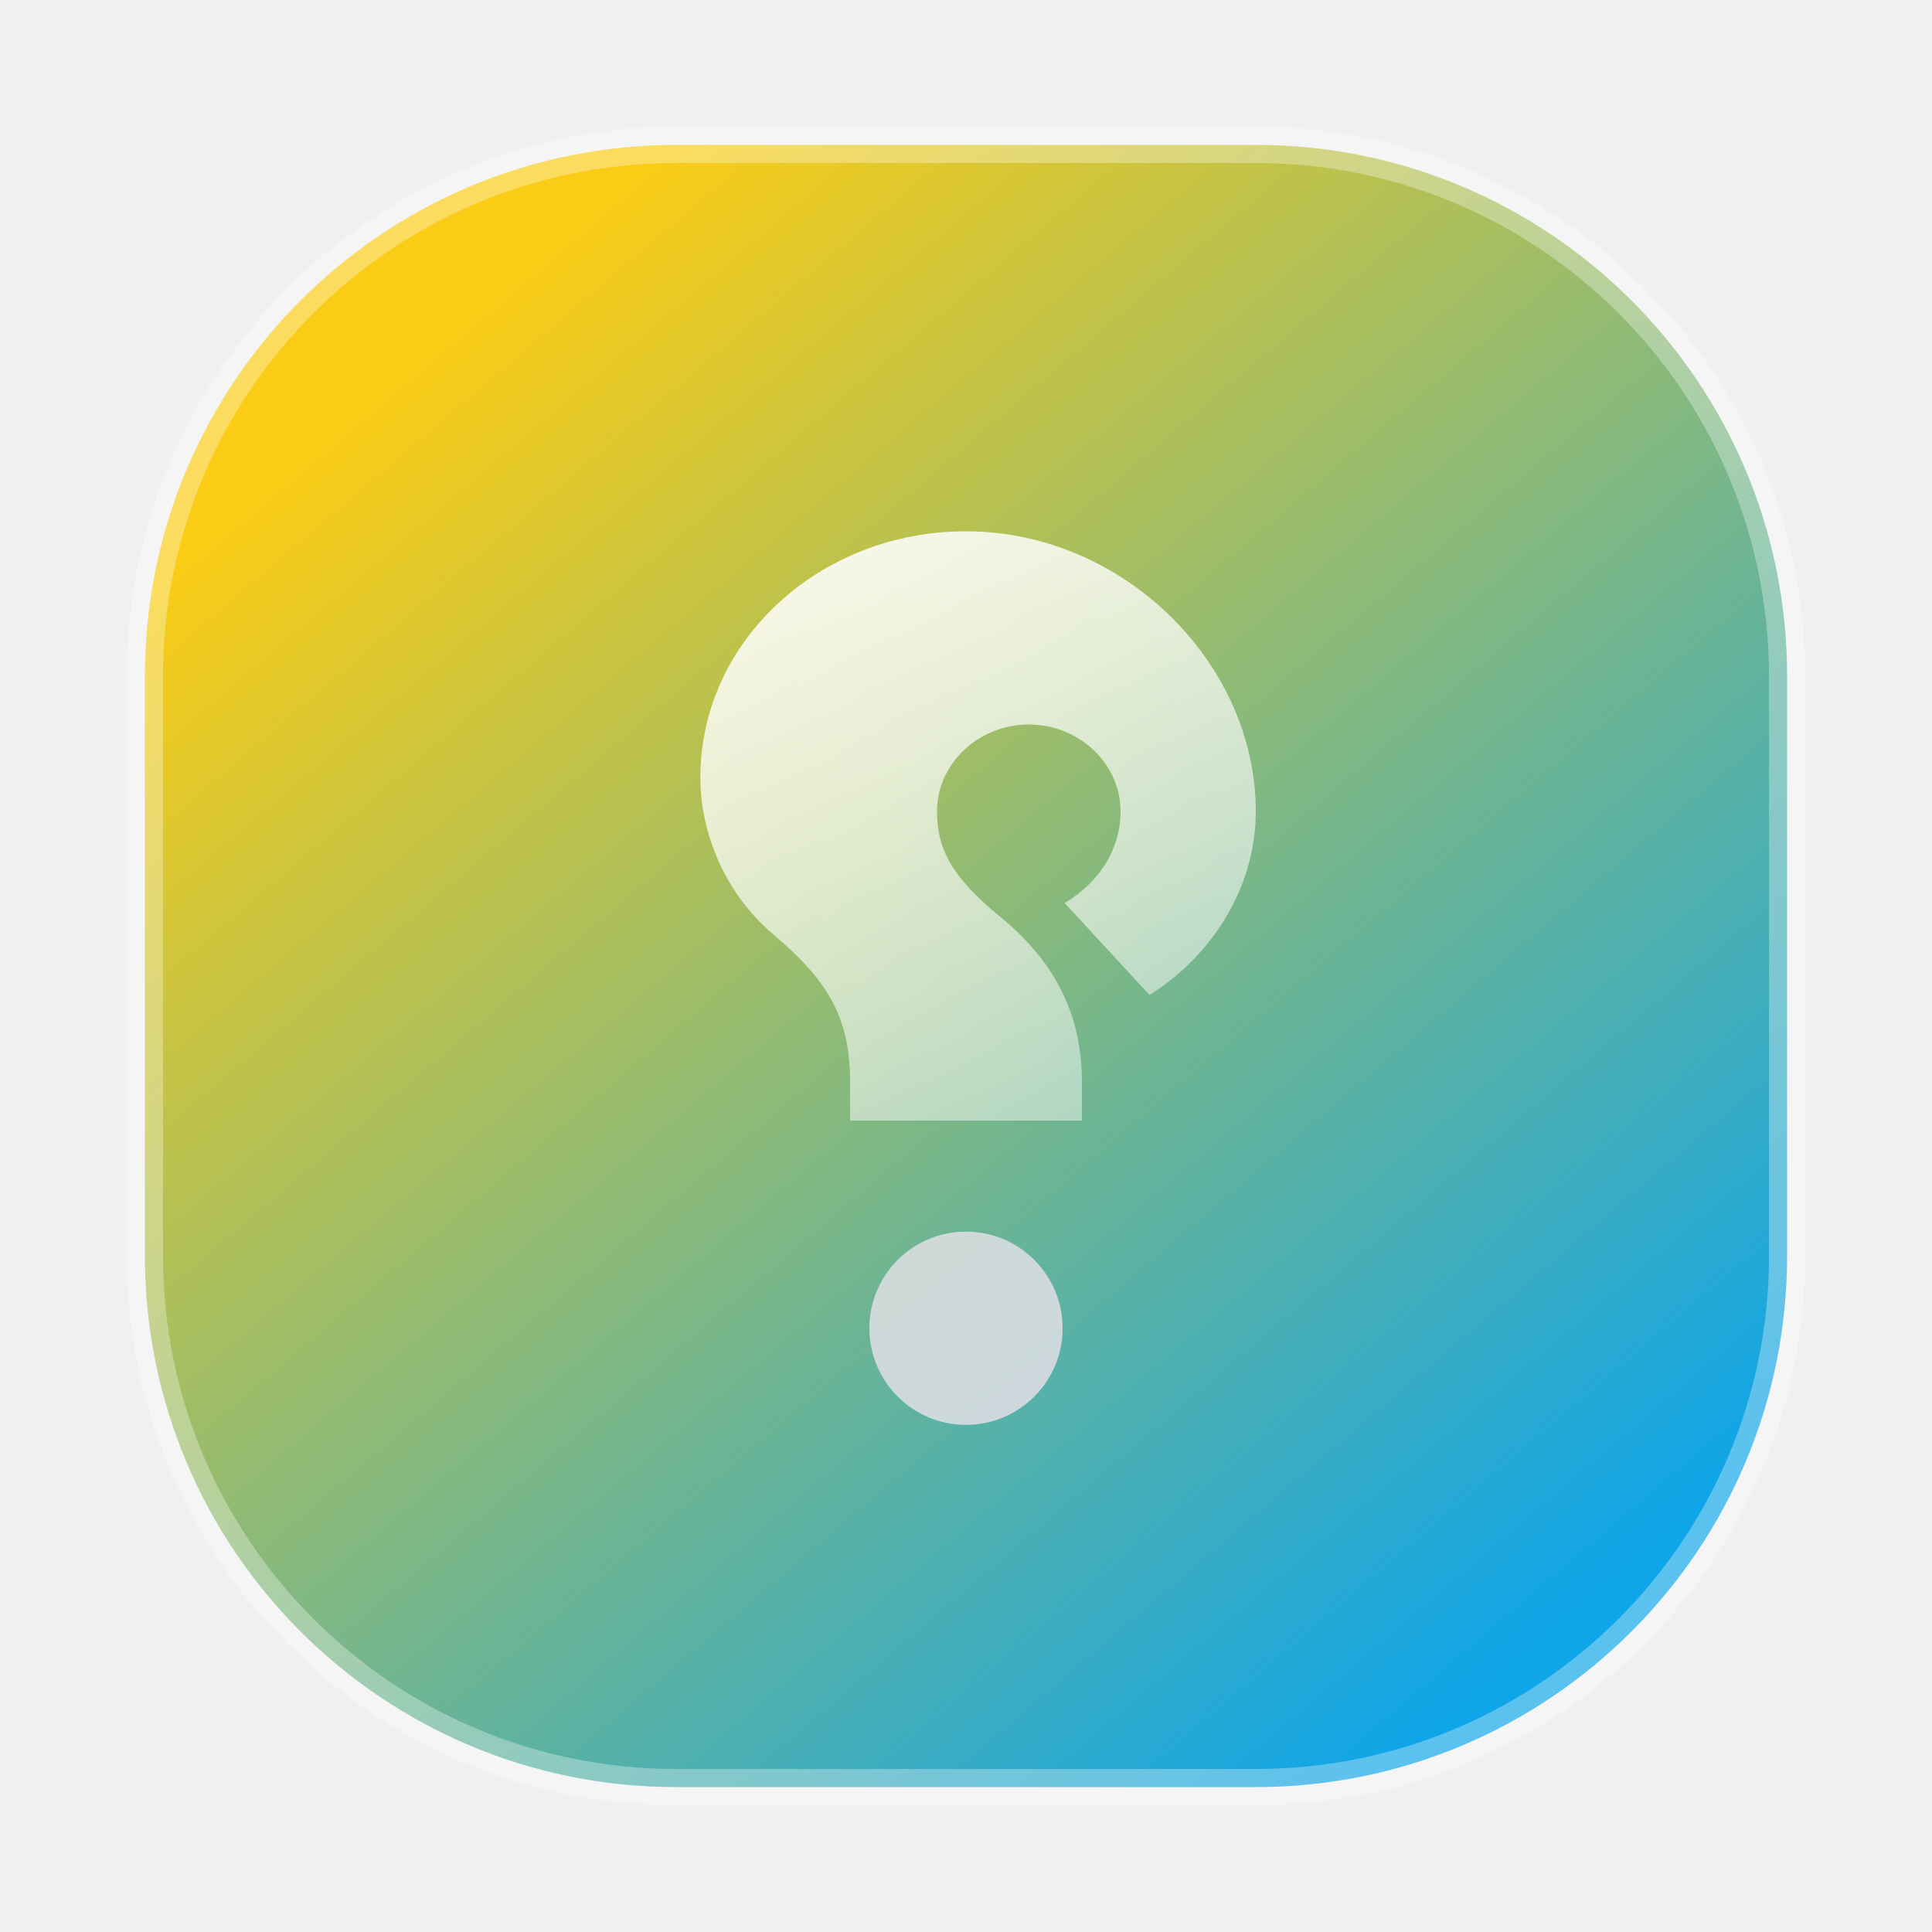
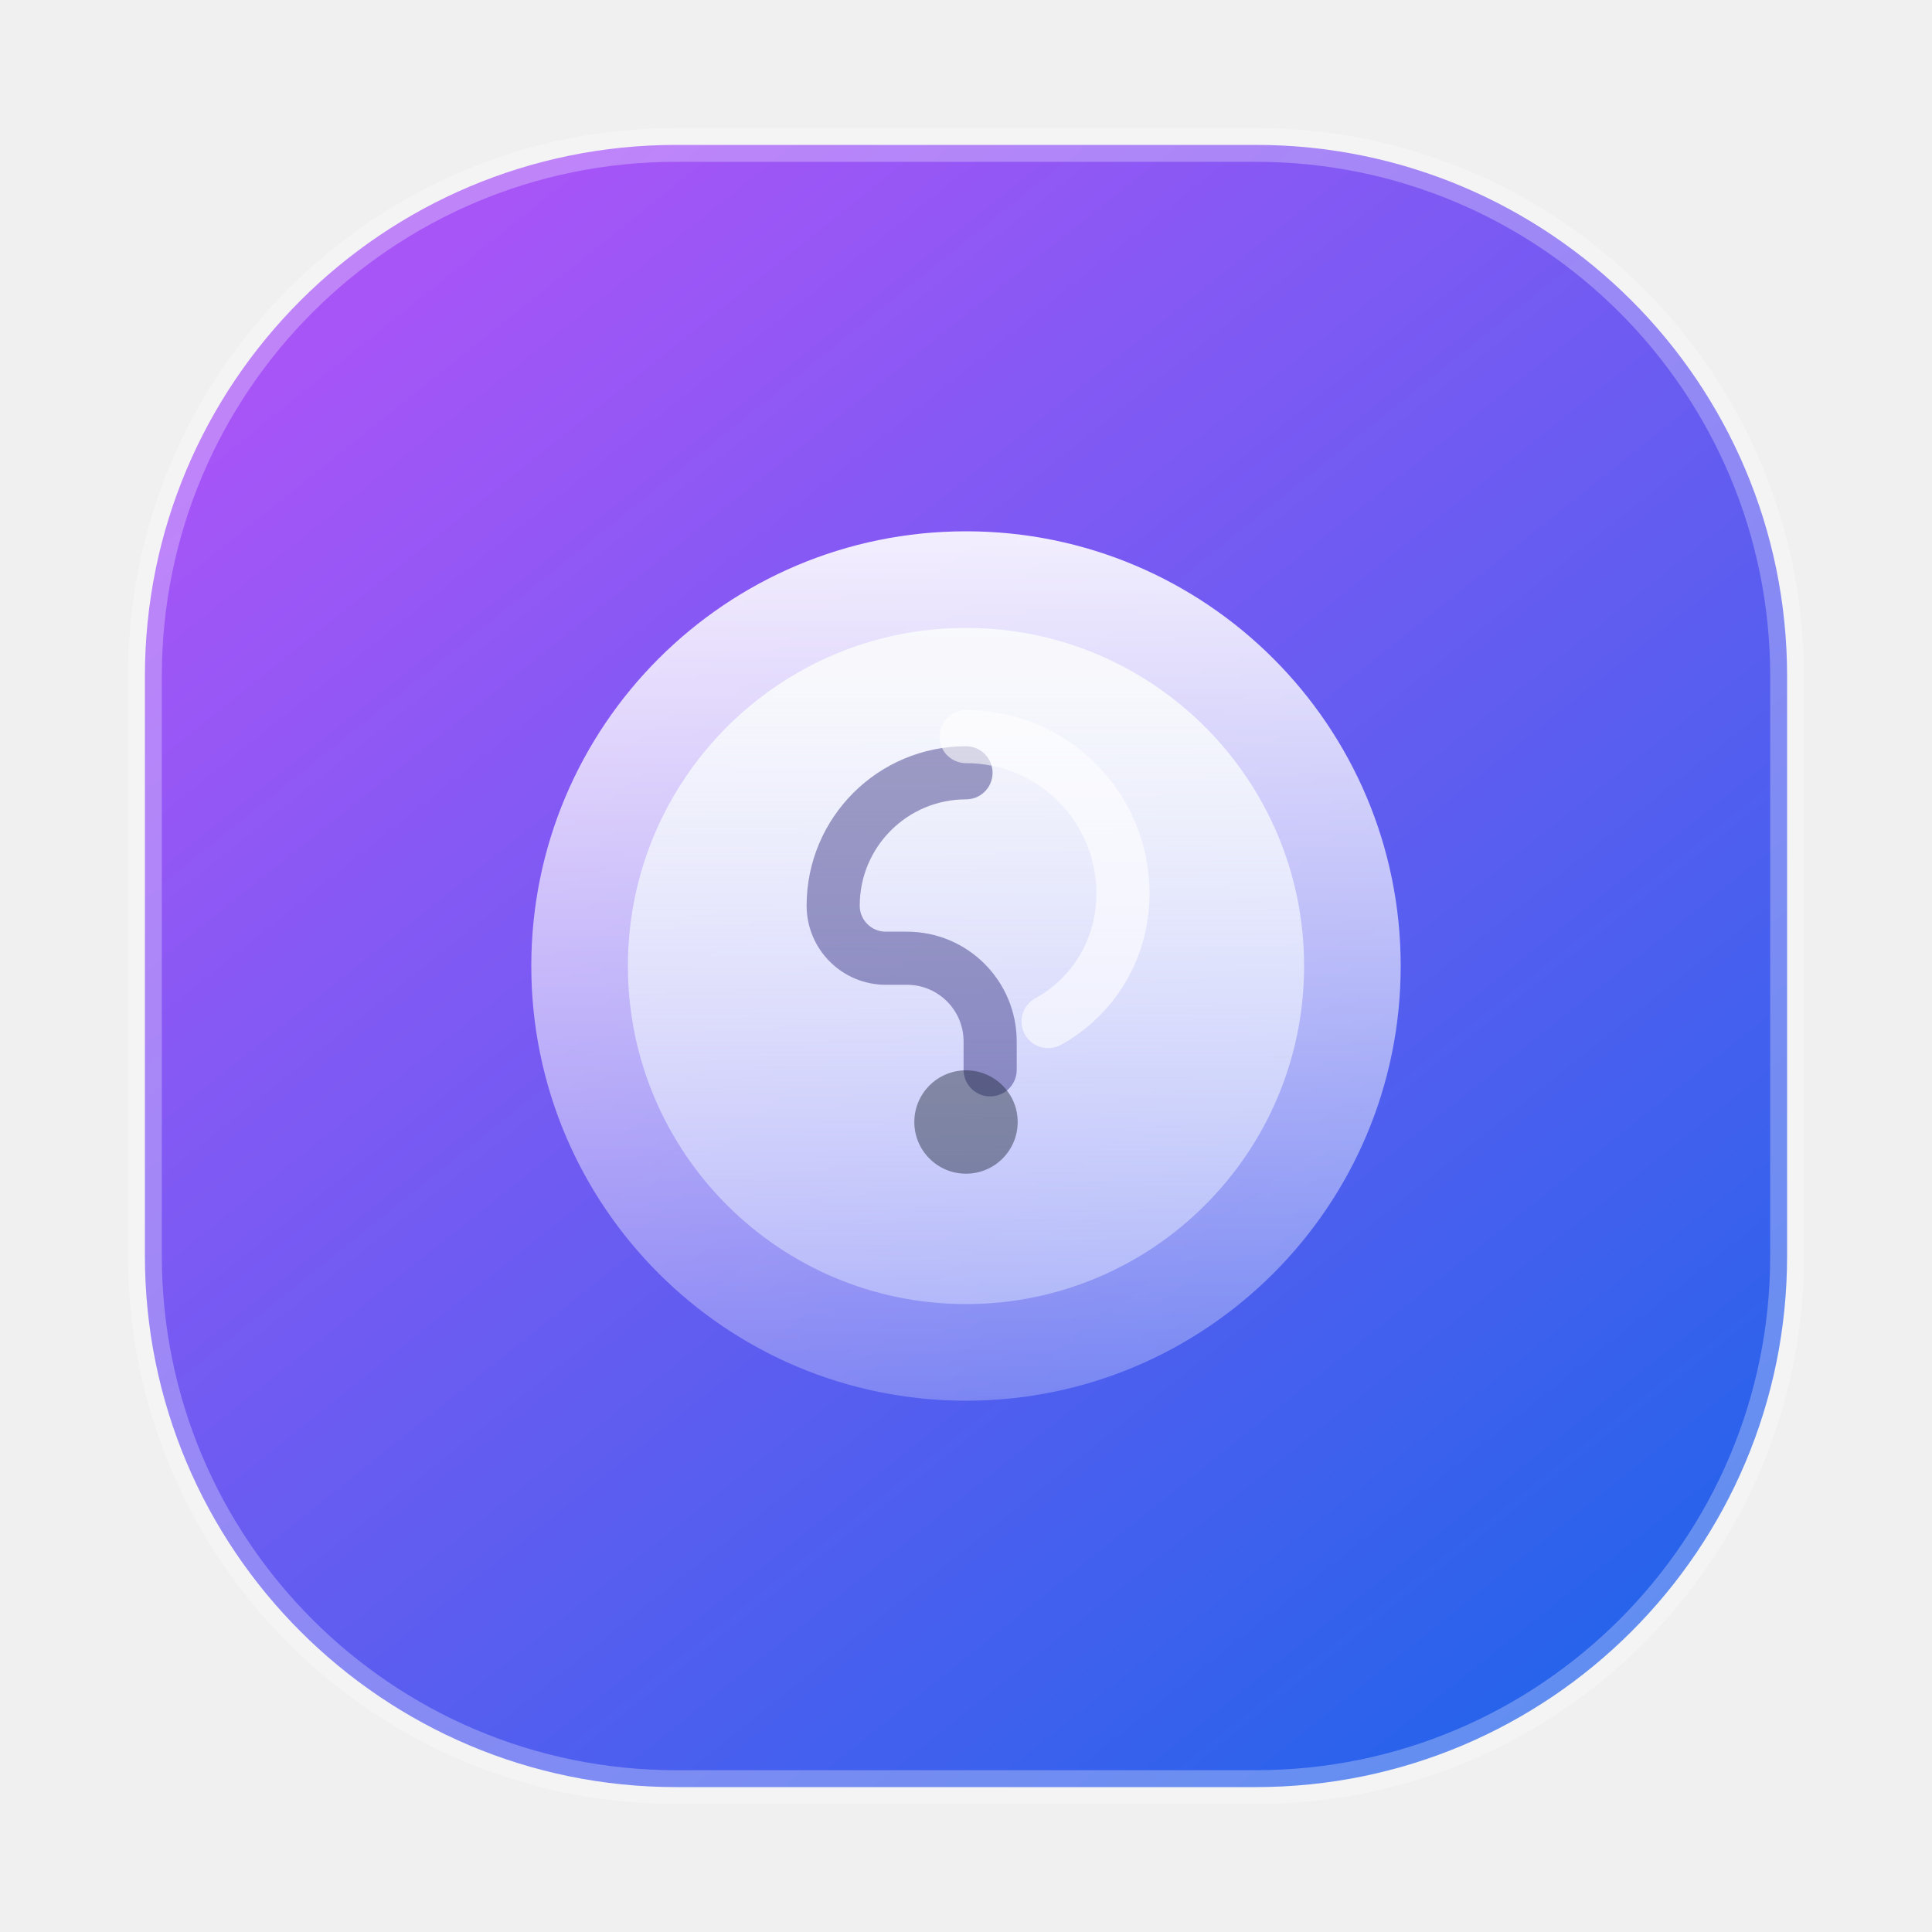
<svg xmlns="http://www.w3.org/2000/svg" width="80" height="80" viewBox="0 0 80 80" fill="none">
  <defs>
-     <linearGradient id="quizzes-gradient" x1="18" y1="14" x2="64" y2="68" gradientUnits="userSpaceOnUse">
-       <stop offset="0" stop-color="#FACC15" />
-       <stop offset="1" stop-color="#0EA5E9" />
+     <linearGradient id="quizzes-base" x1="18" y1="10" x2="66" y2="70" gradientUnits="userSpaceOnUse">
+       <stop offset="0" stop-color="#A855F7" />
+       <stop offset="1" stop-color="#2563EB" />
    </linearGradient>
-     <linearGradient id="quizzes-mark" x1="32" y1="22" x2="48" y2="58" gradientUnits="userSpaceOnUse">
+     <linearGradient id="quizzes-ring" x1="40" y1="22" x2="40" y2="58" gradientUnits="userSpaceOnUse">
      <stop offset="0" stop-color="#FFFFFF" stop-opacity="0.9" />
      <stop offset="1" stop-color="#FFFFFF" stop-opacity="0.25" />
    </linearGradient>
+     <linearGradient id="quizzes-question" x1="40" y1="28" x2="40" y2="54" gradientUnits="userSpaceOnUse">
+       <stop offset="0" stop-color="#F8FAFC" stop-opacity="0.95" />
+       <stop offset="1" stop-color="#E0E7FF" stop-opacity="0.45" />
+     </linearGradient>
  </defs>
-   <rect x="6" y="6" width="68" height="68" rx="22" fill="url(#quizzes-gradient)" />
-   <rect x="6" y="6" width="68" height="68" rx="22" stroke="white" stroke-opacity="0.32" stroke-width="1.5" />
-   <path d="M40 22C33.925 22 29 26.548 29 32.2C29 34.597 30.1 37.052 31.972 38.648C34.256 40.572 35.2 42.099 35.2 44.8V46.4H44.8V44.8C44.8 41.969 43.649 39.806 41.453 37.994C39.486 36.38 38.8 35.239 38.8 33.6C38.8 31.612 40.524 30 42.6 30C44.676 30 46.4 31.612 46.4 33.6C46.4 35.112 45.572 36.498 44.086 37.395L47.6 41.2C50.36 39.462 52 36.56 52 33.6C52 27.454 46.51 22 40 22Z" fill="url(#quizzes-mark)" />
-   <circle cx="40" cy="55" r="4" fill="#FFFFFF" fill-opacity="0.85" />
-   <circle cx="40" cy="55" r="4" fill="#0F172A" fill-opacity="0.12" />
+   <rect x="6" y="6" width="68" height="68" rx="22" fill="url(#quizzes-base)" />
+   <rect x="6" y="6" width="68" height="68" rx="22" stroke="white" stroke-opacity="0.28" stroke-width="1.4" />
+   <circle cx="40" cy="40" r="18" fill="url(#quizzes-ring)" />
+   <circle cx="40" cy="40" r="14" fill="url(#quizzes-question)" />
+   <path d="M40 32C36.962 32 34.5 34.462 34.5 37.5C34.5 38.703 35.475 39.678 36.678 39.678H37.55C39.459 39.678 41 41.219 41 43.128V44.3" stroke="#312E81" stroke-width="2.2" stroke-linecap="round" stroke-opacity="0.45" />
+   <path d="M40 48.6C38.818 48.6 37.86 47.642 37.86 46.46C37.86 45.278 38.818 44.32 40 44.32C41.182 44.32 42.14 45.278 42.14 46.46C42.14 47.642 41.182 48.6 40 48.6Z" fill="#1E293B" fill-opacity="0.45" />
+   <path d="M40 30.5C43.59 30.5 46.5 33.41 46.5 37C46.5 39.285 45.272 41.27 43.4 42.3" stroke="white" stroke-width="2.2" stroke-linecap="round" stroke-opacity="0.6" />
</svg>
